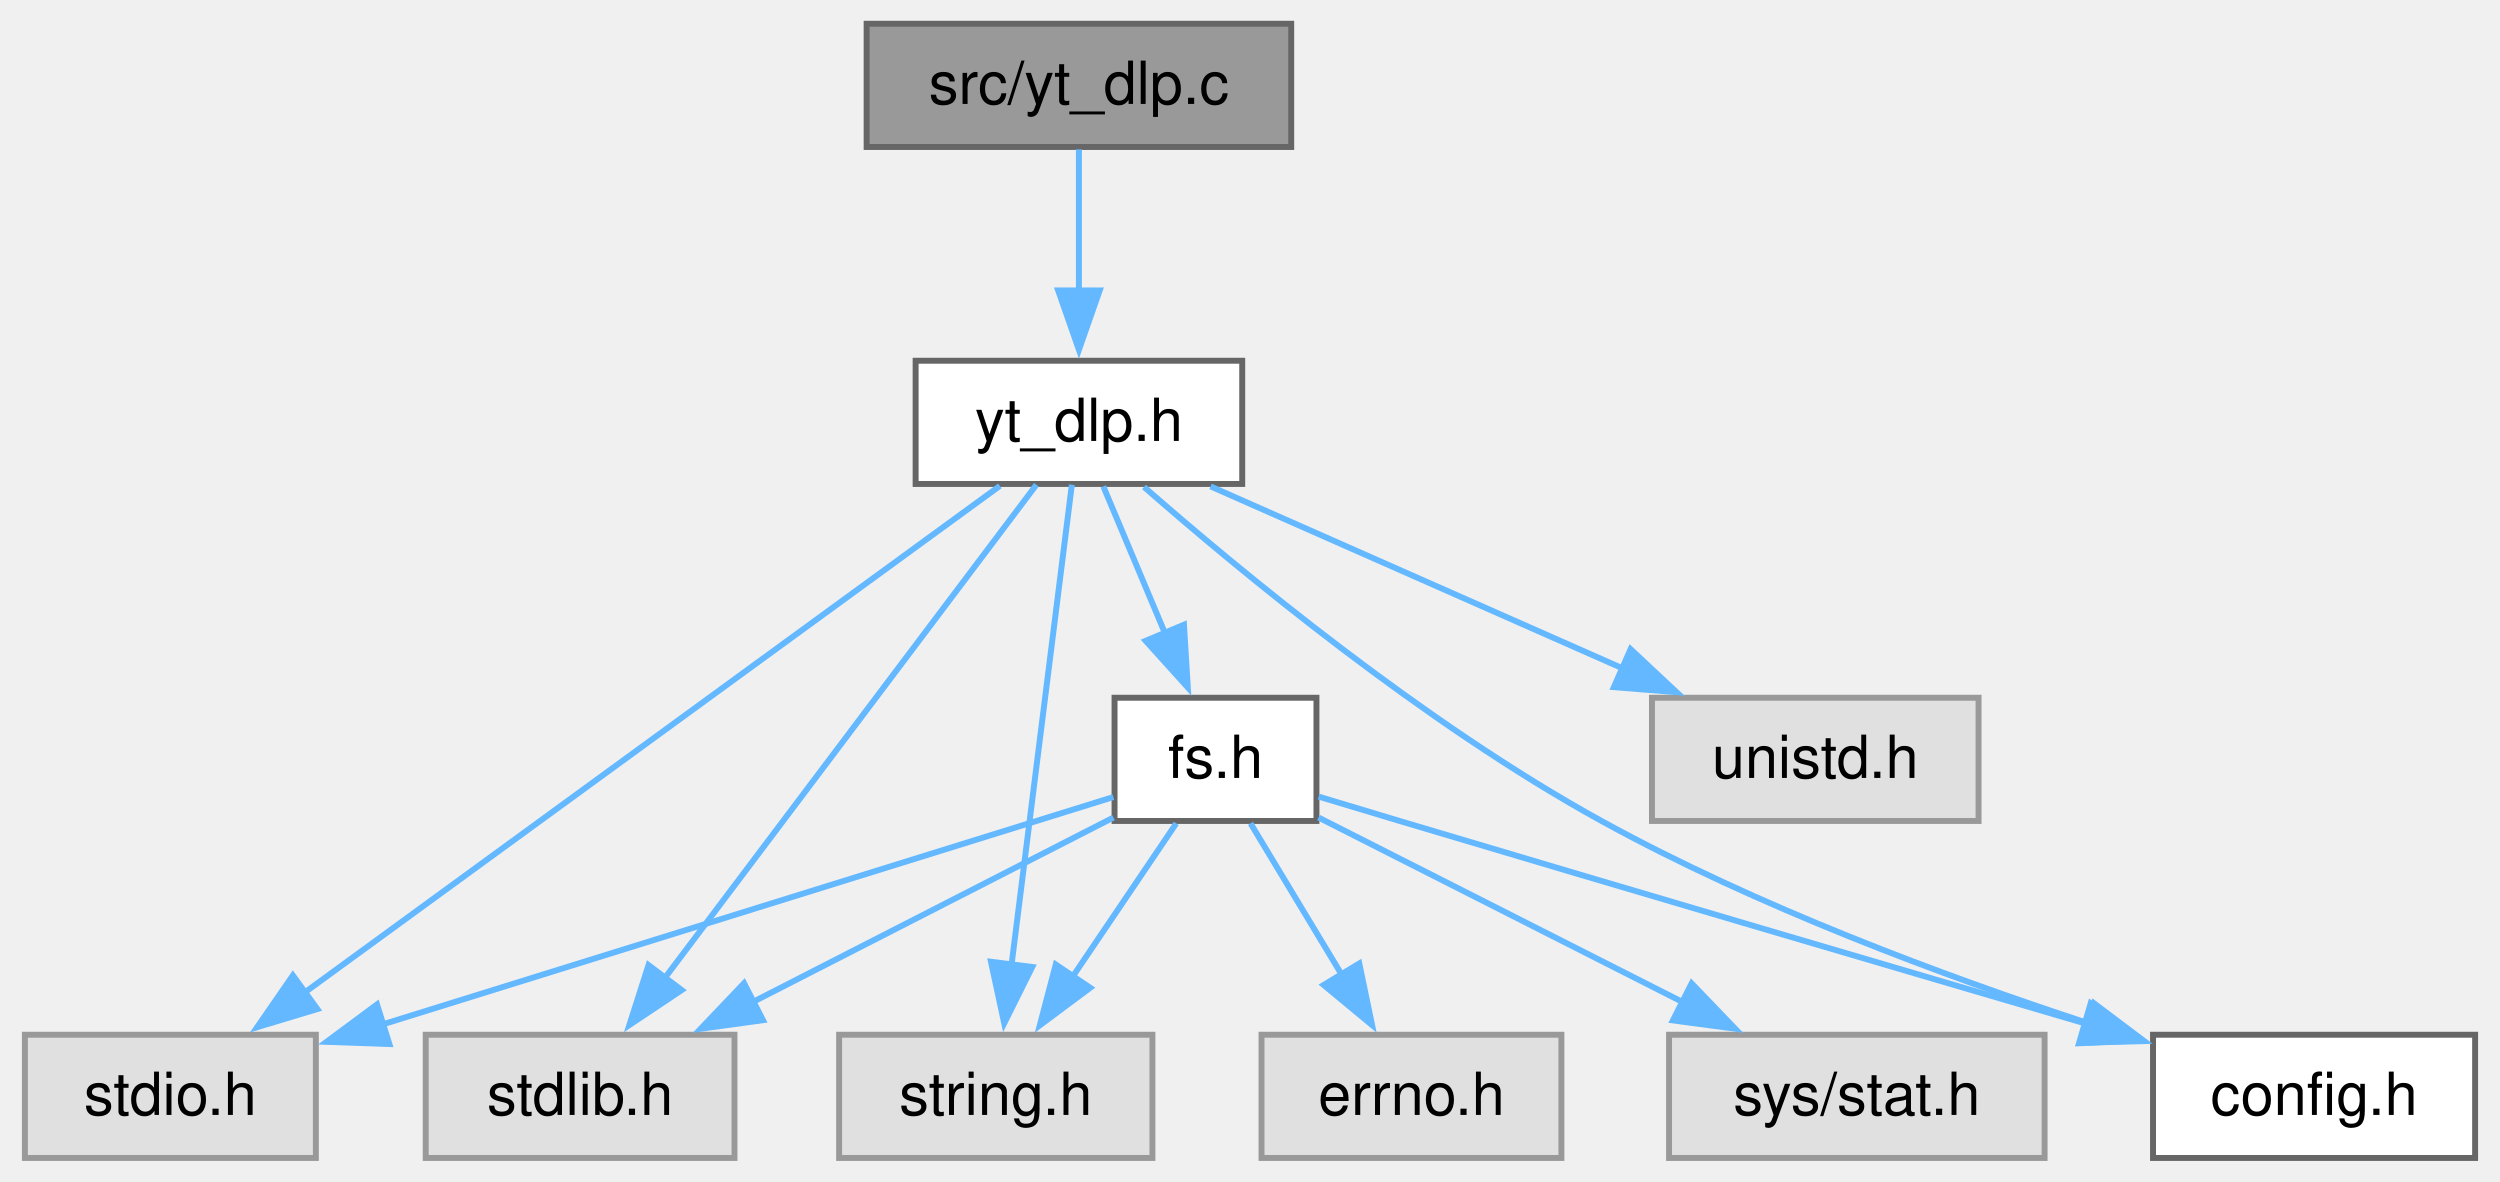
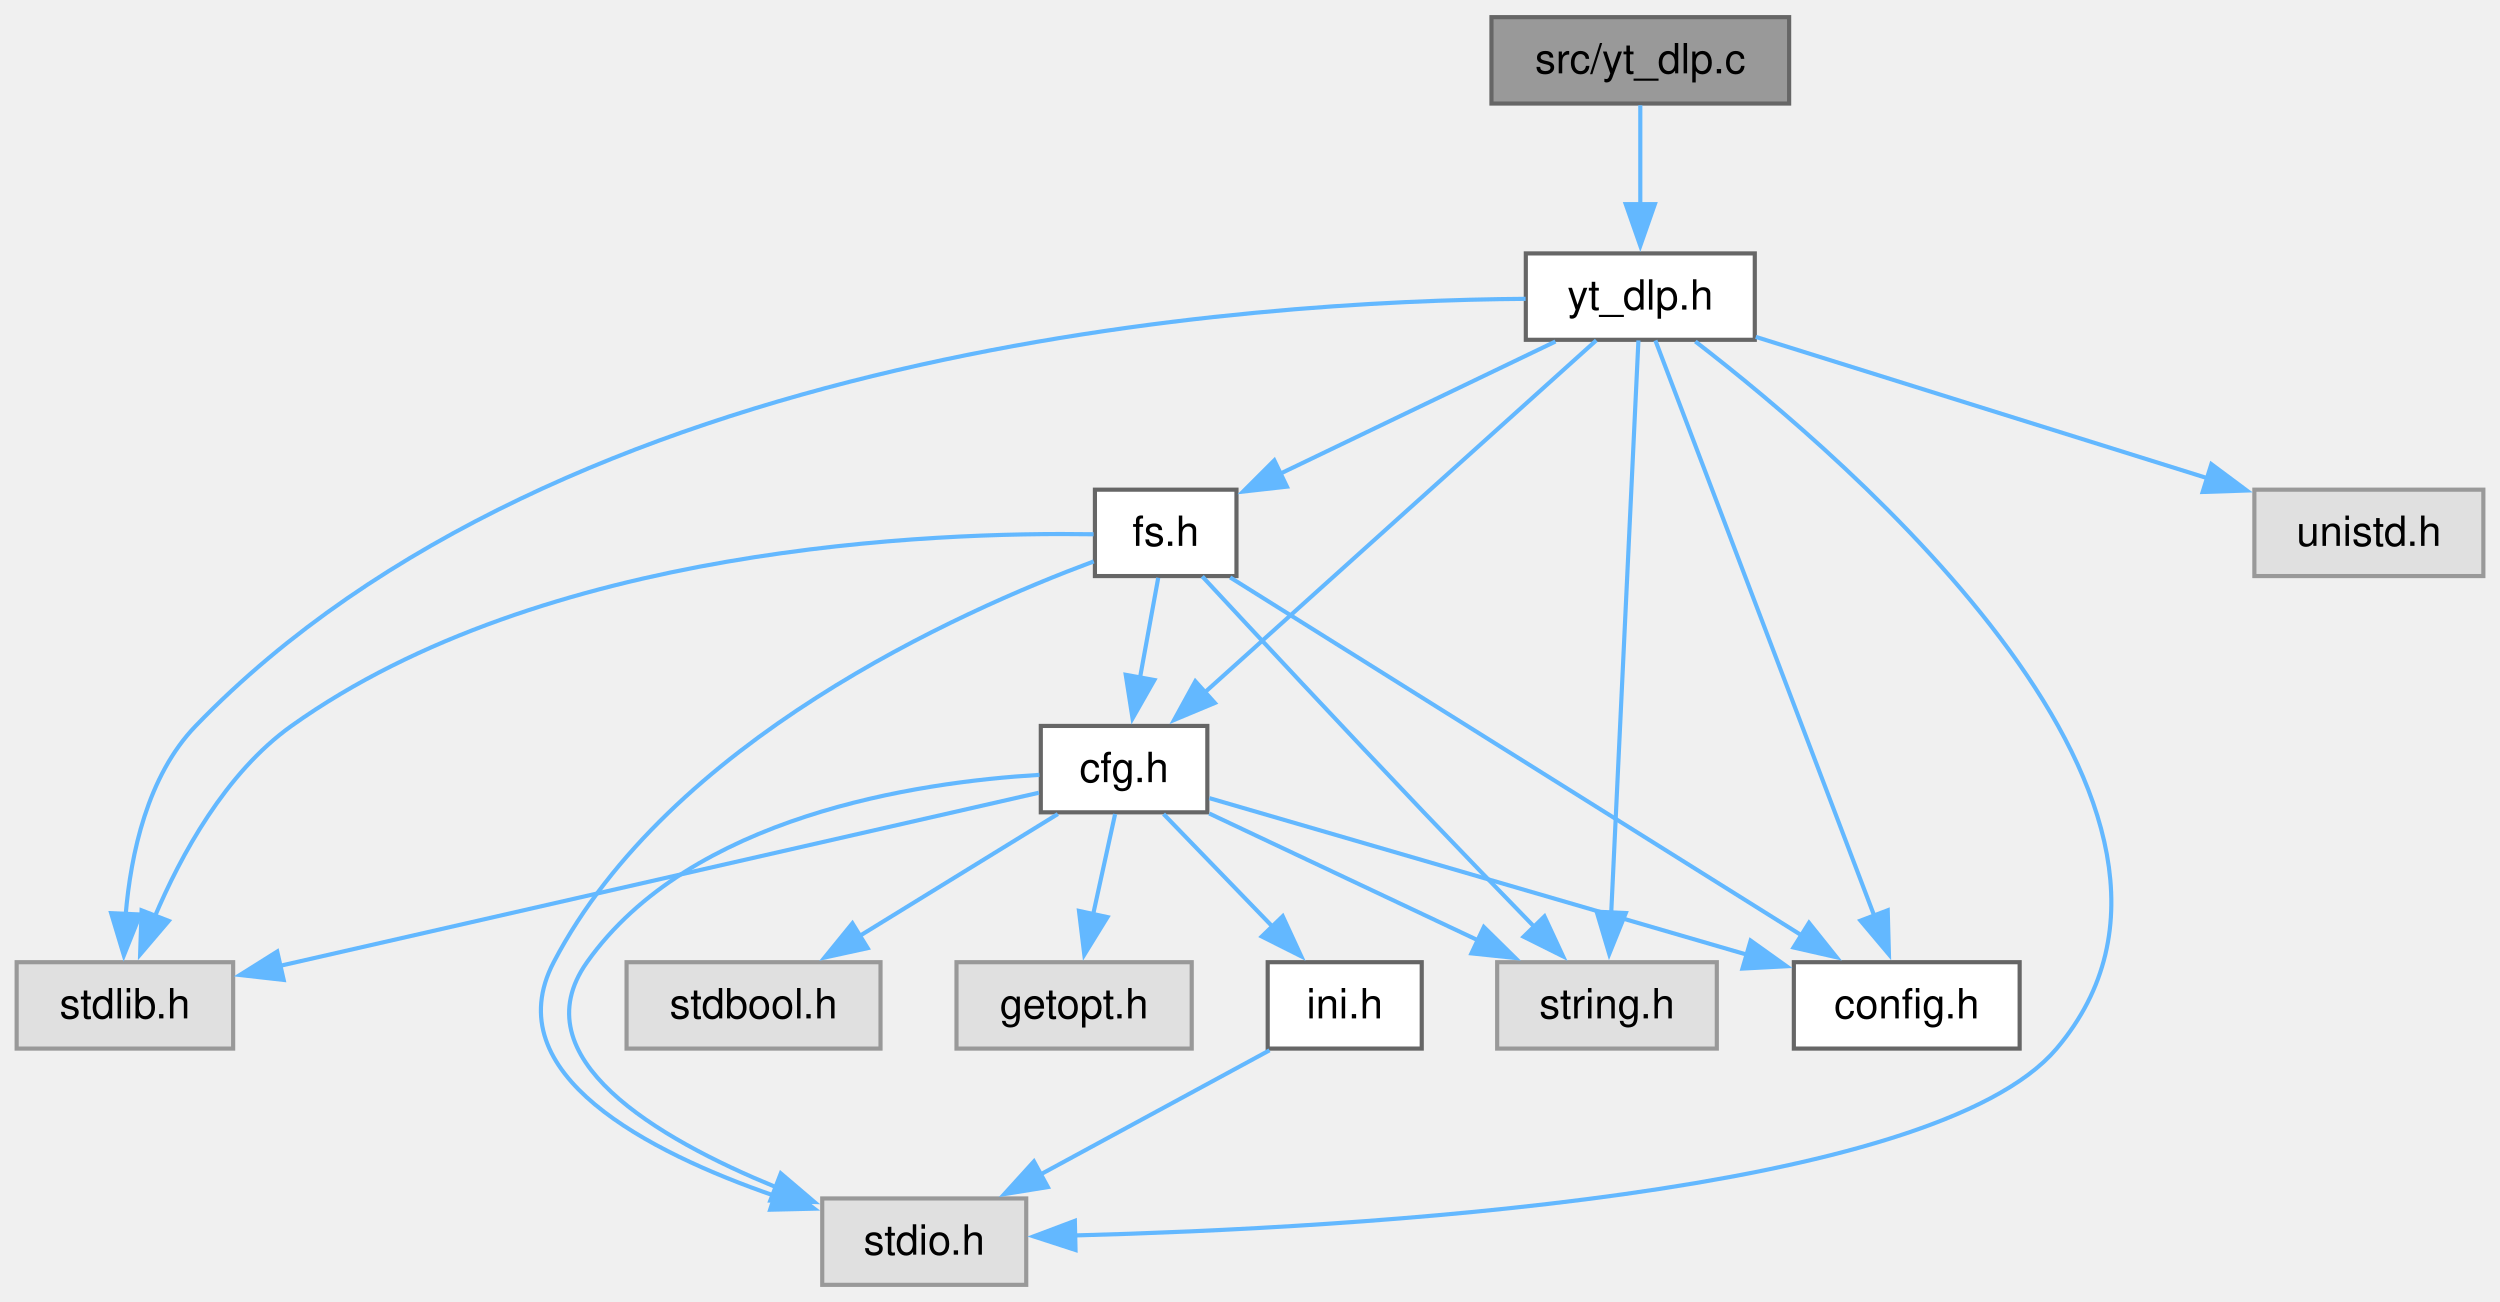
- <svg xmlns="http://www.w3.org/2000/svg" xmlns:xlink="http://www.w3.org/1999/xlink" width="421pt" height="199pt" viewBox="0.00 0.00 420.62 199.00">
-   <g id="graph0" class="graph" transform="scale(1 1) rotate(0) translate(4 195)">
+ <svg xmlns="http://www.w3.org/2000/svg" xmlns:xlink="http://www.w3.org/1999/xlink" width="601pt" height="313pt" viewBox="0.00 0.00 600.50 312.50">
+   <g id="graph0" class="graph" transform="scale(1 1) rotate(0) translate(4 308.5)">
    <g id="Node000001" class="node">
      <g id="a_Node000001">
        <a xlink:title=" ">
-           <polygon fill="#999999" stroke="#666666" points="213.25,-191 141.75,-191 141.75,-170.25 213.25,-170.25 213.25,-191" />
-           <text text-anchor="middle" x="177.5" y="-177.5" font-family="Helvetica,sans-Serif" font-size="10.00">src/yt_dlp.c</text>
+           <polygon fill="#999999" stroke="#666666" points="425.75,-304.5 354.25,-304.5 354.25,-283.75 425.75,-283.75 425.75,-304.5" />
+           <text text-anchor="middle" x="390" y="-291" font-family="Helvetica,sans-Serif" font-size="10.00">src/yt_dlp.c</text>
        </a>
      </g>
    </g>
    <g id="Node000002" class="node">
      <g id="a_Node000002">
        <a xlink:href="yt__dlp_8h.html" target="_top" xlink:title="Модуль для работы с yt-dlp.">
-           <polygon fill="white" stroke="#666666" points="205,-134.25 150,-134.25 150,-113.5 205,-113.5 205,-134.25" />
-           <text text-anchor="middle" x="177.5" y="-120.75" font-family="Helvetica,sans-Serif" font-size="10.00">yt_dlp.h</text>
+           <polygon fill="white" stroke="#666666" points="417.5,-247.75 362.5,-247.75 362.5,-227 417.5,-227 417.5,-247.75" />
+           <text text-anchor="middle" x="390" y="-234.25" font-family="Helvetica,sans-Serif" font-size="10.00">yt_dlp.h</text>
        </a>
      </g>
    </g>
    <g id="edge1_Node000001_Node000002" class="edge">
      <g id="a_edge1_Node000001_Node000002">
        <a xlink:title=" ">
-           <path fill="none" stroke="#63b8ff" d="M177.5,-169.84C177.5,-163.22 177.5,-154.22 177.5,-146.02" />
-           <polygon fill="#63b8ff" stroke="#63b8ff" points="181,-146.09 177.5,-136.09 174,-146.09 181,-146.09" />
+           <path fill="none" stroke="#63b8ff" d="M390,-283.34C390,-276.72 390,-267.72 390,-259.52" />
+           <polygon fill="#63b8ff" stroke="#63b8ff" points="393.5,-259.59 390,-249.59 386.5,-259.59 393.5,-259.59" />
        </a>
      </g>
    </g>
    <g id="Node000003" class="node">
      <g id="a_Node000003">
        <a xlink:title=" ">
-           <polygon fill="#e0e0e0" stroke="#999999" points="49,-20.75 0,-20.75 0,0 49,0 49,-20.75" />
-           <text text-anchor="middle" x="24.5" y="-7.25" font-family="Helvetica,sans-Serif" font-size="10.00">stdio.h</text>
+           <polygon fill="#e0e0e0" stroke="#999999" points="242.5,-20.75 193.5,-20.75 193.5,0 242.5,0 242.5,-20.75" />
+           <text text-anchor="middle" x="218" y="-7.25" font-family="Helvetica,sans-Serif" font-size="10.00">stdio.h</text>
        </a>
      </g>
    </g>
    <g id="edge2_Node000002_Node000003" class="edge">
      <g id="a_edge2_Node000002_Node000003">
        <a xlink:title=" ">
-           <path fill="none" stroke="#63b8ff" d="M164.19,-113.18C137.97,-94.06 79.37,-51.36 47.02,-27.79" />
-           <polygon fill="#63b8ff" stroke="#63b8ff" points="49.25,-25.08 39.11,-22.02 45.13,-30.74 49.25,-25.08" />
+           <path fill="none" stroke="#63b8ff" d="M403.22,-226.6C440.12,-198.18 538.44,-113.94 490,-56.75 460.15,-21.51 320.83,-13.62 253.97,-11.86" />
+           <polygon fill="#63b8ff" stroke="#63b8ff" points="254.34,-8.37 244.27,-11.64 254.18,-15.37 254.34,-8.37" />
        </a>
      </g>
    </g>
    <g id="Node000004" class="node">
      <g id="a_Node000004">
        <a xlink:title=" ">
-           <polygon fill="#e0e0e0" stroke="#999999" points="119.5,-20.75 67.5,-20.75 67.5,0 119.5,0 119.5,-20.75" />
-           <text text-anchor="middle" x="93.5" y="-7.25" font-family="Helvetica,sans-Serif" font-size="10.00">stdlib.h</text>
+           <polygon fill="#e0e0e0" stroke="#999999" points="52,-77.5 0,-77.5 0,-56.75 52,-56.75 52,-77.5" />
+           <text text-anchor="middle" x="26" y="-64" font-family="Helvetica,sans-Serif" font-size="10.00">stdlib.h</text>
        </a>
      </g>
    </g>
    <g id="edge3_Node000002_Node000004" class="edge">
      <g id="a_edge3_Node000002_Node000004">
        <a xlink:title=" ">
-           <path fill="none" stroke="#63b8ff" d="M170.34,-113.37C156.46,-94.95 125.68,-54.09 107.57,-30.05" />
-           <polygon fill="#63b8ff" stroke="#63b8ff" points="110.61,-28.27 101.79,-22.38 105.02,-32.48 110.61,-28.27" />
+           <path fill="none" stroke="#63b8ff" d="M362.45,-236.84C297.05,-236.38 131.35,-225.71 43,-134.25 31.41,-122.25 27.42,-103.45 26.19,-88.96" />
+           <polygon fill="#63b8ff" stroke="#63b8ff" points="29.69,-88.96 25.75,-79.13 22.7,-89.27 29.69,-88.96" />
        </a>
      </g>
    </g>
    <g id="Node000005" class="node">
      <g id="a_Node000005">
        <a xlink:title=" ">
-           <polygon fill="#e0e0e0" stroke="#999999" points="189.88,-20.75 137.12,-20.75 137.12,0 189.88,0 189.88,-20.75" />
-           <text text-anchor="middle" x="163.5" y="-7.25" font-family="Helvetica,sans-Serif" font-size="10.00">string.h</text>
+           <polygon fill="#e0e0e0" stroke="#999999" points="408.38,-77.5 355.62,-77.5 355.62,-56.75 408.38,-56.75 408.38,-77.5" />
+           <text text-anchor="middle" x="382" y="-64" font-family="Helvetica,sans-Serif" font-size="10.00">string.h</text>
        </a>
      </g>
    </g>
    <g id="edge4_Node000002_Node000005" class="edge">
      <g id="a_edge4_Node000002_Node000005">
        <a xlink:title=" ">
-           <path fill="none" stroke="#63b8ff" d="M176.31,-113.37C174.07,-95.52 169.18,-56.61 166.13,-32.34" />
-           <polygon fill="#63b8ff" stroke="#63b8ff" points="169.64,-32.16 164.92,-22.68 162.69,-33.04 169.64,-32.16" />
+           <path fill="none" stroke="#63b8ff" d="M389.55,-226.85C388.29,-200.48 384.76,-126.08 383.01,-89.28" />
+           <polygon fill="#63b8ff" stroke="#63b8ff" points="386.51,-89.3 382.54,-79.48 379.52,-89.63 386.51,-89.3" />
        </a>
      </g>
    </g>
    <g id="Node000006" class="node">
      <g id="a_Node000006">
        <a xlink:title=" ">
-           <polygon fill="#e0e0e0" stroke="#999999" points="329,-77.5 274,-77.5 274,-56.75 329,-56.75 329,-77.5" />
-           <text text-anchor="middle" x="301.5" y="-64" font-family="Helvetica,sans-Serif" font-size="10.00">unistd.h</text>
+           <polygon fill="#e0e0e0" stroke="#999999" points="592.5,-191 537.5,-191 537.5,-170.25 592.5,-170.25 592.5,-191" />
+           <text text-anchor="middle" x="565" y="-177.5" font-family="Helvetica,sans-Serif" font-size="10.00">unistd.h</text>
        </a>
      </g>
    </g>
    <g id="edge5_Node000002_Node000006" class="edge">
      <g id="a_edge5_Node000002_Node000006">
        <a xlink:title=" ">
-           <path fill="none" stroke="#63b8ff" d="M199.67,-113.09C218.98,-104.56 247.22,-92.09 269.07,-82.44" />
-           <polygon fill="#63b8ff" stroke="#63b8ff" points="270.4,-85.68 278.14,-78.44 267.58,-79.28 270.4,-85.68" />
+           <path fill="none" stroke="#63b8ff" d="M417.73,-227.7C447.08,-218.52 493.63,-203.95 526.52,-193.66" />
+           <polygon fill="#63b8ff" stroke="#63b8ff" points="527.17,-197.13 535.67,-190.8 525.08,-190.45 527.17,-197.13" />
        </a>
      </g>
    </g>
    <g id="Node000007" class="node">
      <g id="a_Node000007">
-         <a xlink:href="fs_8h.html" target="_top" xlink:title="Модуль для работы с файловой системой">
-           <polygon fill="white" stroke="#666666" points="217.5,-77.5 183.5,-77.5 183.5,-56.75 217.5,-56.75 217.5,-77.5" />
-           <text text-anchor="middle" x="200.5" y="-64" font-family="Helvetica,sans-Serif" font-size="10.00">fs.h</text>
+         <a xlink:href="cfg_8h.html" target="_top" xlink:title="Анализирует конфигурацию в config.ini.">
+           <polygon fill="white" stroke="#666666" points="286,-134.25 246,-134.25 246,-113.5 286,-113.5 286,-134.25" />
+           <text text-anchor="middle" x="266" y="-120.75" font-family="Helvetica,sans-Serif" font-size="10.00">cfg.h</text>
        </a>
      </g>
    </g>
    <g id="edge6_Node000002_Node000007" class="edge">
      <g id="a_edge6_Node000002_Node000007">
        <a xlink:title=" ">
-           <path fill="none" stroke="#63b8ff" d="M181.61,-113.09C184.49,-106.24 188.44,-96.84 191.98,-88.4" />
-           <polygon fill="#63b8ff" stroke="#63b8ff" points="195.19,-89.8 195.84,-79.22 188.74,-87.09 195.19,-89.8" />
+           <path fill="none" stroke="#63b8ff" d="M379.43,-226.87C358.58,-208.12 311.88,-166.13 285.36,-142.28" />
+           <polygon fill="#63b8ff" stroke="#63b8ff" points="287.8,-139.77 278.02,-135.69 283.12,-144.98 287.8,-139.77" />
        </a>
      </g>
    </g>
    <g id="Node000010" class="node">
      <g id="a_Node000010">
-         <a xlink:href="config_8h.html" target="_top" xlink:title="Конфигурация">
-           <polygon fill="white" stroke="#666666" points="412.62,-20.75 358.38,-20.75 358.38,0 412.62,0 412.62,-20.75" />
-           <text text-anchor="middle" x="385.5" y="-7.25" font-family="Helvetica,sans-Serif" font-size="10.00">config.h</text>
-         </a>
-       </g>
-     </g>
-     <g id="edge13_Node000002_Node000010" class="edge">
-       <g id="a_edge13_Node000002_Node000010">
-         <a xlink:title=" ">
-           <path fill="none" stroke="#63b8ff" d="M188.46,-113C204.45,-99 235.53,-73.24 265.5,-56.75 291.61,-42.38 323.21,-30.64 347.43,-22.7" />
-           <polygon fill="#63b8ff" stroke="#63b8ff" points="348.42,-26.06 356.89,-19.68 346.29,-19.39 348.42,-26.06" />
-         </a>
-       </g>
-     </g>
-     <g id="edge8_Node000007_Node000003" class="edge">
-       <g id="a_edge8_Node000007_Node000003">
-         <a xlink:title=" ">
-           <path fill="none" stroke="#63b8ff" d="M183.3,-60.78C154.93,-51.95 97.72,-34.15 60.27,-22.5" />
-           <polygon fill="#63b8ff" stroke="#63b8ff" points="61.38,-19.18 50.79,-19.55 59.3,-25.86 61.38,-19.18" />
-         </a>
-       </g>
-     </g>
-     <g id="edge9_Node000007_Node000004" class="edge">
-       <g id="a_edge9_Node000007_Node000004">
-         <a xlink:title=" ">
-           <path fill="none" stroke="#63b8ff" d="M183.31,-57.33C166.96,-48.96 142.05,-36.21 122.6,-26.27" />
-           <polygon fill="#63b8ff" stroke="#63b8ff" points="124.3,-23.2 113.8,-21.76 121.11,-29.43 124.3,-23.2" />
-         </a>
-       </g>
-     </g>
-     <g id="edge10_Node000007_Node000005" class="edge">
-       <g id="a_edge10_Node000007_Node000005">
-         <a xlink:title=" ">
-           <path fill="none" stroke="#63b8ff" d="M193.89,-56.34C189.04,-49.17 182.32,-39.23 176.43,-30.51" />
-           <polygon fill="#63b8ff" stroke="#63b8ff" points="179.4,-28.66 170.91,-22.33 173.6,-32.58 179.4,-28.66" />
+         <a xlink:href="config_8h.html" target="_top" xlink:title="Константы">
+           <polygon fill="white" stroke="#666666" points="481.12,-77.5 426.88,-77.5 426.88,-56.75 481.12,-56.75 481.12,-77.5" />
+           <text text-anchor="middle" x="454" y="-64" font-family="Helvetica,sans-Serif" font-size="10.00">config.h</text>
+         </a>
+       </g>
+     </g>
+     <g id="edge15_Node000002_Node000010" class="edge">
+       <g id="a_edge15_Node000002_Node000010">
+         <a xlink:title=" ">
+           <path fill="none" stroke="#63b8ff" d="M393.62,-226.85C403.74,-200.25 432.45,-124.77 446.32,-88.32" />
+           <polygon fill="#63b8ff" stroke="#63b8ff" points="449.43,-89.97 449.72,-79.38 442.89,-87.48 449.43,-89.97" />
+         </a>
+       </g>
+     </g>
+     <g id="Node000012" class="node">
+       <g id="a_Node000012">
+         <a xlink:href="fs_8h.html" target="_top" xlink:title="Модуль для работы с файловой системой">
+           <polygon fill="white" stroke="#666666" points="293,-191 259,-191 259,-170.25 293,-170.25 293,-191" />
+           <text text-anchor="middle" x="276" y="-177.5" font-family="Helvetica,sans-Serif" font-size="10.00">fs.h</text>
+         </a>
+       </g>
+     </g>
+     <g id="edge16_Node000002_Node000012" class="edge">
+       <g id="a_edge16_Node000002_Node000012">
+         <a xlink:title=" ">
+           <path fill="none" stroke="#63b8ff" d="M369.62,-226.59C351.16,-217.72 323.82,-204.59 303.44,-194.81" />
+           <polygon fill="#63b8ff" stroke="#63b8ff" points="305.12,-191.73 294.59,-190.55 302.09,-198.04 305.12,-191.73" />
+         </a>
+       </g>
+     </g>
+     <g id="edge9_Node000007_Node000003" class="edge">
+       <g id="a_edge9_Node000007_Node000003">
+         <a xlink:title=" ">
+           <path fill="none" stroke="#63b8ff" d="M245.67,-122.5C216.04,-120.73 161.84,-112.57 137,-77.5 120.76,-54.58 153.75,-35.21 182.38,-23.47" />
+           <polygon fill="#63b8ff" stroke="#63b8ff" points="183.55,-26.77 191.62,-19.9 181.03,-20.24 183.55,-26.77" />
+         </a>
+       </g>
+     </g>
+     <g id="edge10_Node000007_Node000004" class="edge">
+       <g id="a_edge10_Node000007_Node000004">
+         <a xlink:title=" ">
+           <path fill="none" stroke="#63b8ff" d="M245.54,-118.21C205.07,-108.98 114.3,-88.27 63.05,-76.58" />
+           <polygon fill="#63b8ff" stroke="#63b8ff" points="64.14,-73.24 53.62,-74.43 62.59,-80.06 64.14,-73.24" />
+         </a>
+       </g>
+     </g>
+     <g id="edge11_Node000007_Node000005" class="edge">
+       <g id="a_edge11_Node000007_Node000005">
+         <a xlink:title=" ">
+           <path fill="none" stroke="#63b8ff" d="M286.47,-113.21C304.33,-104.78 330.52,-92.42 350.96,-82.78" />
+           <polygon fill="#63b8ff" stroke="#63b8ff" points="352.42,-85.95 359.97,-78.52 349.44,-79.62 352.42,-85.95" />
        </a>
      </g>
    </g>
    <g id="Node000008" class="node">
      <g id="a_Node000008">
        <a xlink:title=" ">
-           <polygon fill="#e0e0e0" stroke="#999999" points="258.75,-20.75 208.25,-20.75 208.25,0 258.75,0 258.75,-20.75" />
-           <text text-anchor="middle" x="233.5" y="-7.25" font-family="Helvetica,sans-Serif" font-size="10.00">errno.h</text>
+           <polygon fill="#e0e0e0" stroke="#999999" points="207.5,-77.5 146.5,-77.5 146.5,-56.75 207.5,-56.75 207.5,-77.5" />
+           <text text-anchor="middle" x="177" y="-64" font-family="Helvetica,sans-Serif" font-size="10.00">stdbool.h</text>
        </a>
      </g>
    </g>
    <g id="edge7_Node000007_Node000008" class="edge">
      <g id="a_edge7_Node000007_Node000008">
        <a xlink:title=" ">
-           <path fill="none" stroke="#63b8ff" d="M206.4,-56.34C210.67,-49.25 216.58,-39.44 221.8,-30.79" />
-           <polygon fill="#63b8ff" stroke="#63b8ff" points="224.71,-32.75 226.87,-22.37 218.71,-29.13 224.71,-32.75" />
+           <path fill="none" stroke="#63b8ff" d="M250.09,-113.09C236.8,-104.91 217.61,-93.11 202.23,-83.65" />
+           <polygon fill="#63b8ff" stroke="#63b8ff" points="204.41,-80.88 194.06,-78.62 200.75,-86.84 204.41,-80.88" />
        </a>
      </g>
    </g>
    <g id="Node000009" class="node">
      <g id="a_Node000009">
        <a xlink:title=" ">
-           <polygon fill="#e0e0e0" stroke="#999999" points="340.12,-20.75 276.88,-20.75 276.88,0 340.12,0 340.12,-20.75" />
-           <text text-anchor="middle" x="308.5" y="-7.25" font-family="Helvetica,sans-Serif" font-size="10.00">sys/stat.h</text>
-         </a>
-       </g>
-     </g>
-     <g id="edge11_Node000007_Node000009" class="edge">
-       <g id="a_edge11_Node000007_Node000009">
-         <a xlink:title=" ">
-           <path fill="none" stroke="#63b8ff" d="M217.85,-57.33C234.35,-48.96 259.5,-36.21 279.13,-26.27" />
-           <polygon fill="#63b8ff" stroke="#63b8ff" points="280.68,-29.4 288.02,-21.76 277.52,-23.16 280.68,-29.4" />
+           <polygon fill="#e0e0e0" stroke="#999999" points="282.25,-77.5 225.75,-77.5 225.75,-56.75 282.25,-56.75 282.25,-77.5" />
+           <text text-anchor="middle" x="254" y="-64" font-family="Helvetica,sans-Serif" font-size="10.00">getopt.h</text>
+         </a>
+       </g>
+     </g>
+     <g id="edge8_Node000007_Node000009" class="edge">
+       <g id="a_edge8_Node000007_Node000009">
+         <a xlink:title=" ">
+           <path fill="none" stroke="#63b8ff" d="M263.85,-113.09C262.39,-106.39 260.39,-97.26 258.57,-88.98" />
+           <polygon fill="#63b8ff" stroke="#63b8ff" points="262.01,-88.33 256.45,-79.31 255.17,-89.82 262.01,-88.33" />
        </a>
      </g>
    </g>
    <g id="edge12_Node000007_Node000010" class="edge">
      <g id="a_edge12_Node000007_Node000010">
        <a xlink:title=" ">
-           <path fill="none" stroke="#63b8ff" d="M217.87,-60.85C222.31,-59.5 227.08,-58.07 231.5,-56.75 270.87,-45 315.95,-31.74 347.12,-22.6" />
-           <polygon fill="#63b8ff" stroke="#63b8ff" points="347.88,-26.03 356.49,-19.86 345.91,-19.31 347.88,-26.03" />
+           <path fill="none" stroke="#63b8ff" d="M286.48,-116.91C317.4,-107.91 376.54,-90.68 415.63,-79.3" />
+           <polygon fill="#63b8ff" stroke="#63b8ff" points="416.5,-82.69 425.12,-76.53 414.54,-75.97 416.5,-82.69" />
+         </a>
+       </g>
+     </g>
+     <g id="Node000011" class="node">
+       <g id="a_Node000011">
+         <a xlink:href="ini_8h.html" target="_top" xlink:title=" ">
+           <polygon fill="white" stroke="#666666" points="337.5,-77.5 300.5,-77.5 300.5,-56.75 337.5,-56.75 337.5,-77.5" />
+           <text text-anchor="middle" x="319" y="-64" font-family="Helvetica,sans-Serif" font-size="10.00">ini.h</text>
+         </a>
+       </g>
+     </g>
+     <g id="edge13_Node000007_Node000011" class="edge">
+       <g id="a_edge13_Node000007_Node000011">
+         <a xlink:title=" ">
+           <path fill="none" stroke="#63b8ff" d="M275.48,-113.09C282.79,-105.53 293.09,-94.89 301.84,-85.85" />
+           <polygon fill="#63b8ff" stroke="#63b8ff" points="304.11,-88.54 308.55,-78.92 299.08,-83.67 304.11,-88.54" />
+         </a>
+       </g>
+     </g>
+     <g id="edge14_Node000011_Node000003" class="edge">
+       <g id="a_edge14_Node000011_Node000003">
+         <a xlink:title=" ">
+           <path fill="none" stroke="#63b8ff" d="M300.94,-56.34C285.58,-48.01 263.26,-35.91 245.64,-26.36" />
+           <polygon fill="#63b8ff" stroke="#63b8ff" points="247.69,-23.49 237.23,-21.8 244.35,-29.64 247.69,-23.49" />
+         </a>
+       </g>
+     </g>
+     <g id="edge17_Node000012_Node000003" class="edge">
+       <g id="a_edge17_Node000012_Node000003">
+         <a xlink:title=" ">
+           <path fill="none" stroke="#63b8ff" d="M258.72,-173.77C226.23,-161.7 156.79,-130.65 129,-77.5 114.98,-50.69 151.73,-31.87 182.19,-21.34" />
+           <polygon fill="#63b8ff" stroke="#63b8ff" points="183.15,-24.71 191.59,-18.3 180.99,-18.05 183.15,-24.71" />
+         </a>
+       </g>
+     </g>
+     <g id="edge18_Node000012_Node000004" class="edge">
+       <g id="a_edge18_Node000012_Node000004">
+         <a xlink:title=" ">
+           <path fill="none" stroke="#63b8ff" d="M258.68,-180.29C220.27,-180.89 126.57,-177.47 66,-134.25 50.16,-122.95 39.43,-103.23 33.1,-88.26" />
+           <polygon fill="#63b8ff" stroke="#63b8ff" points="36.53,-87.42 29.66,-79.36 30.01,-89.95 36.53,-87.42" />
+         </a>
+       </g>
+     </g>
+     <g id="edge19_Node000012_Node000005" class="edge">
+       <g id="a_edge19_Node000012_Node000005">
+         <a xlink:title=" ">
+           <path fill="none" stroke="#63b8ff" d="M284.78,-170.16C296.75,-157.28 318.89,-133.55 338,-113.5 346.68,-104.4 356.4,-94.36 364.49,-86.04" />
+           <polygon fill="#63b8ff" stroke="#63b8ff" points="366.98,-88.5 371.45,-78.9 361.97,-83.62 366.98,-88.5" />
+         </a>
+       </g>
+     </g>
+     <g id="edge20_Node000012_Node000007" class="edge">
+       <g id="a_edge20_Node000012_Node000007">
+         <a xlink:title=" ">
+           <path fill="none" stroke="#63b8ff" d="M274.21,-169.84C272.99,-163.14 271.32,-154.01 269.81,-145.73" />
+           <polygon fill="#63b8ff" stroke="#63b8ff" points="273.28,-145.28 268.04,-136.07 266.4,-146.53 273.28,-145.28" />
+         </a>
+       </g>
+     </g>
+     <g id="edge21_Node000012_Node000010" class="edge">
+       <g id="a_edge21_Node000012_Node000010">
+         <a xlink:title=" ">
+           <path fill="none" stroke="#63b8ff" d="M291.48,-169.93C322.26,-150.65 391.35,-107.37 428.77,-83.93" />
+           <polygon fill="#63b8ff" stroke="#63b8ff" points="430.52,-86.96 437.14,-78.69 426.81,-81.03 430.52,-86.96" />
        </a>
      </g>
    </g>
  </g>
</svg>
